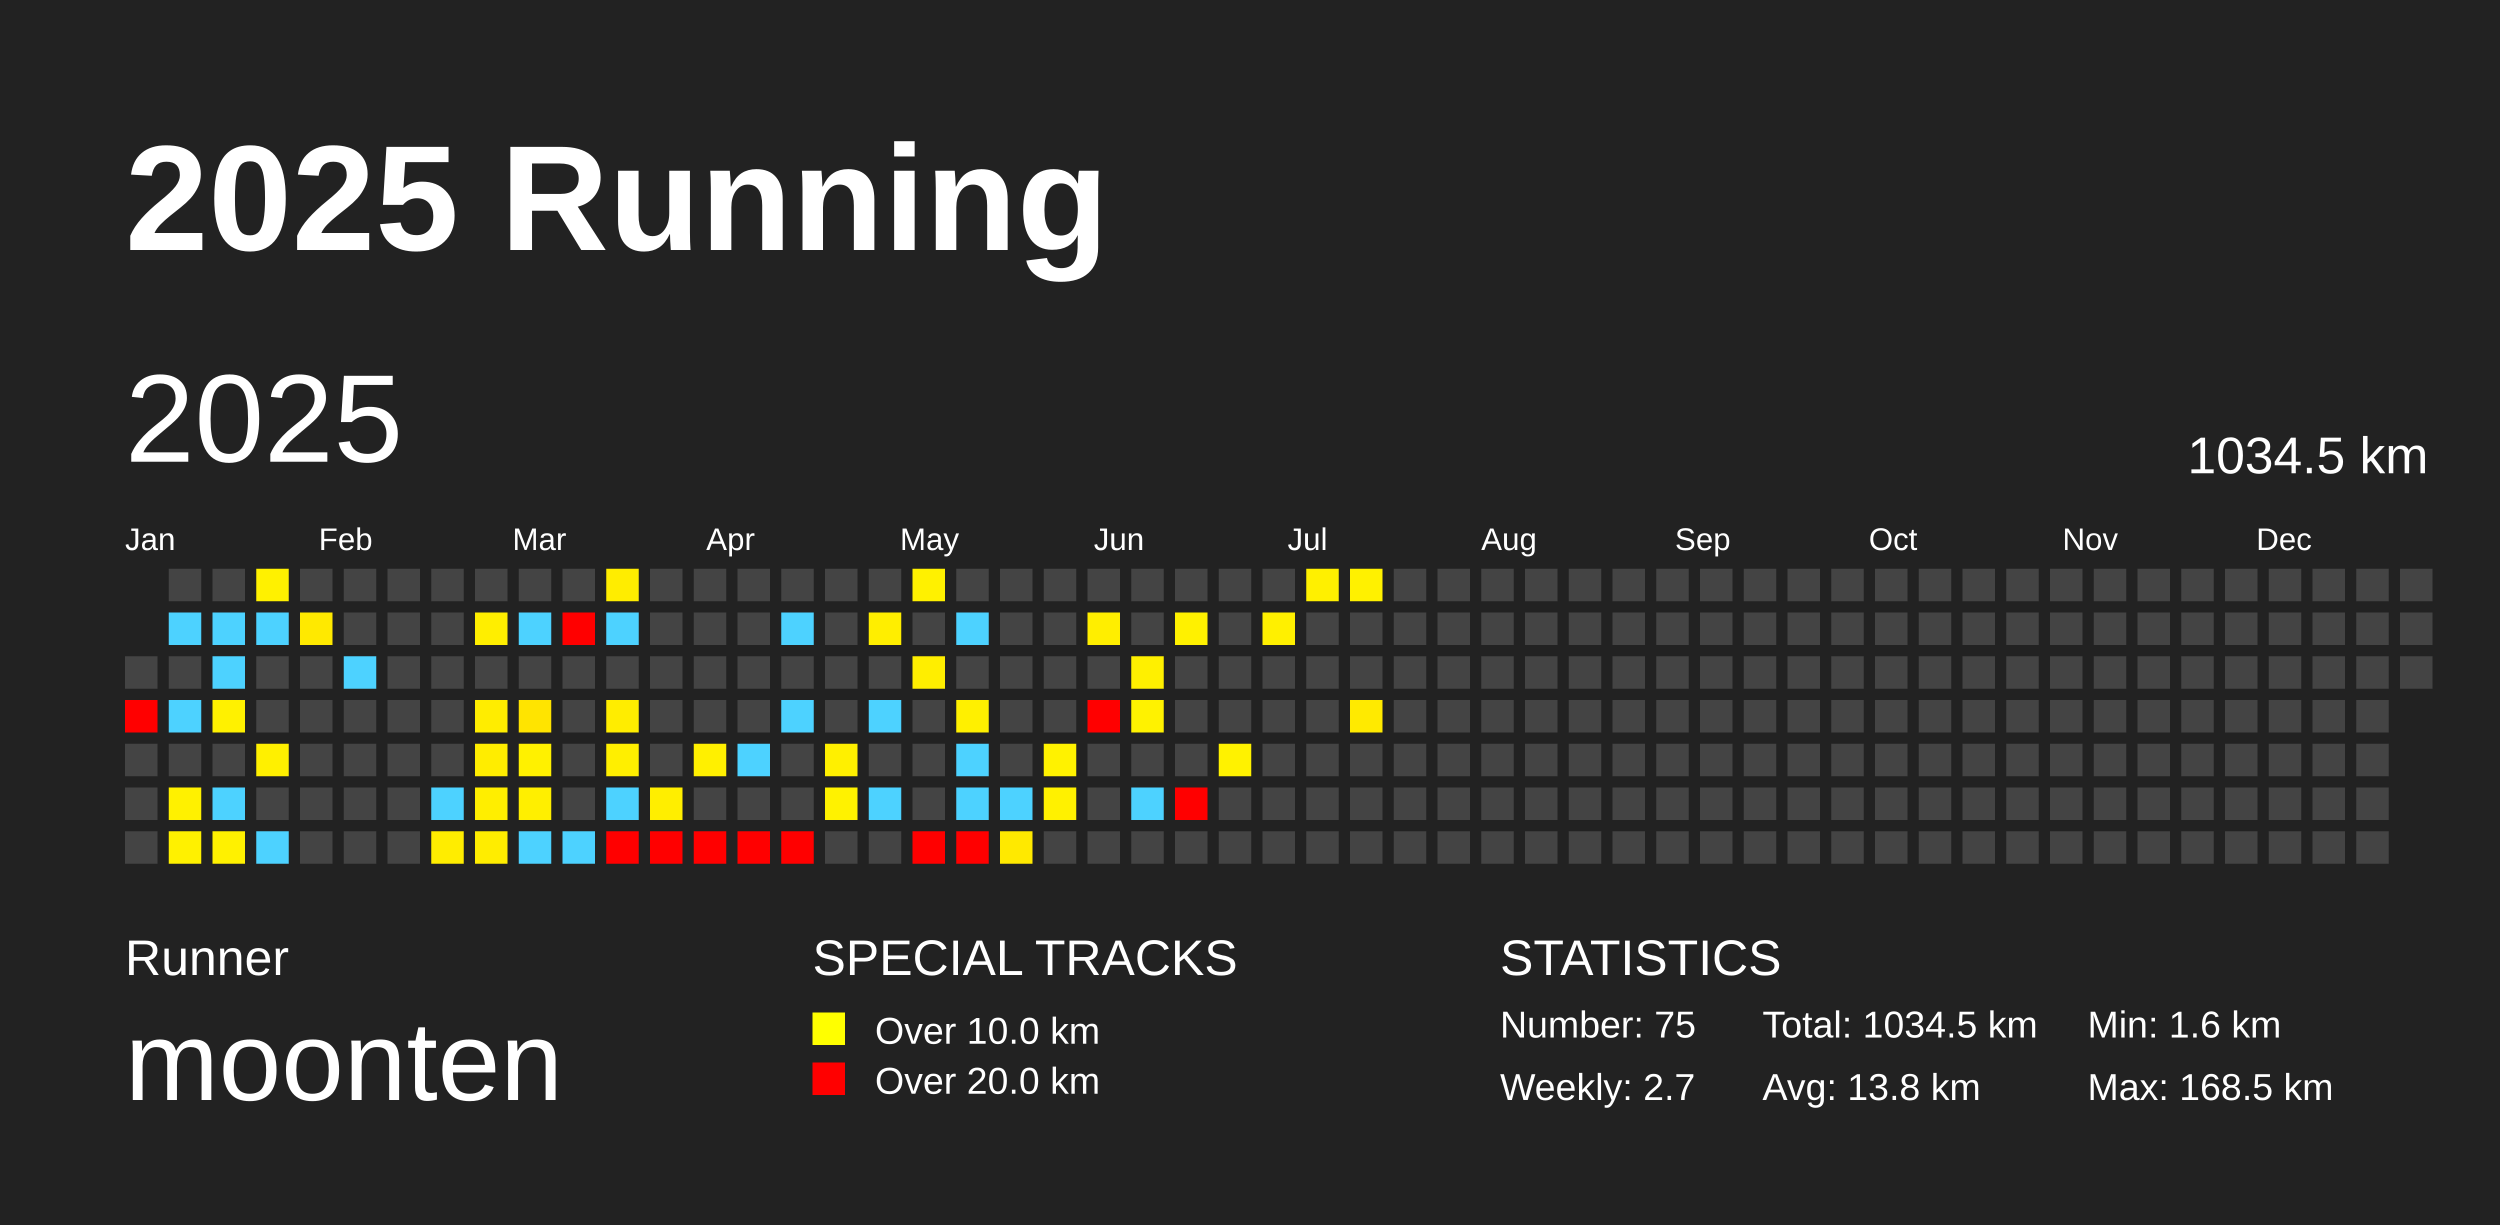
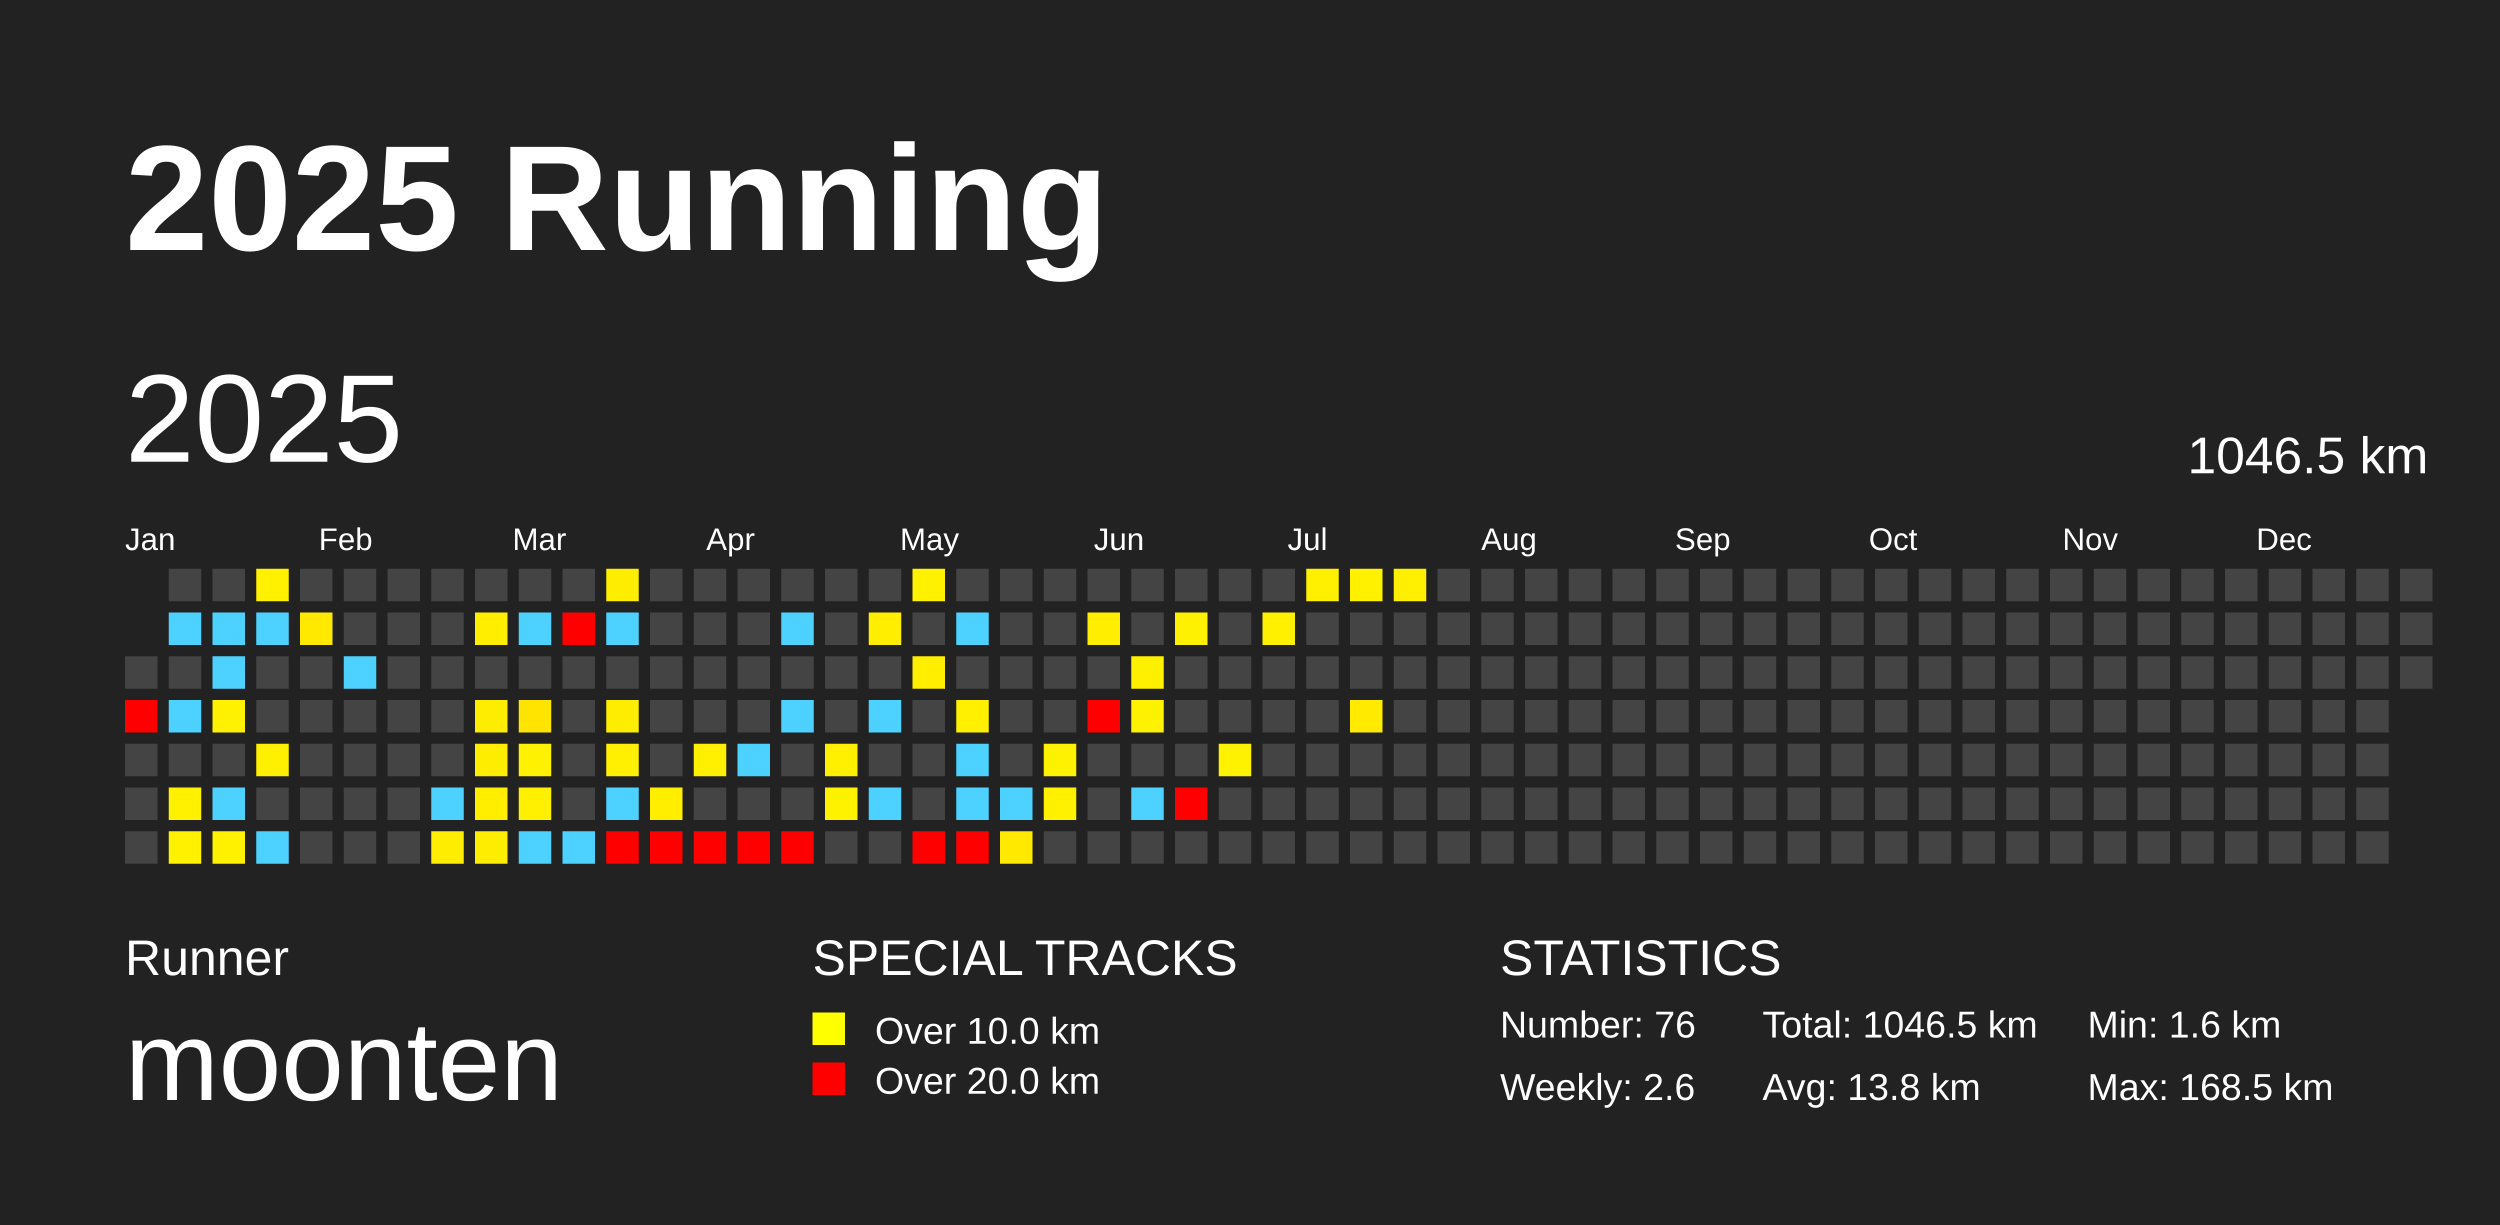
<svg xmlns="http://www.w3.org/2000/svg" baseProfile="full" height="98mm" version="1.1" viewBox="0,0,200,98" width="200mm">
  <defs />
  <rect fill="#222222" height="98" width="200" x="0" y="0" />
  <text fill="#FFFFFF" style="font-size:12px; font-family:Arial; font-weight:bold;" x="10" y="20">2025 Running</text>
  <text fill="#FFFFFF" style="font-size:4px; font-family:Arial" x="10" y="78">Runner</text>
  <text fill="#FFFFFF" style="font-size:9px; font-family:Arial" x="10" y="88">moonten</text>
  <text fill="#FFFFFF" style="font-size:4px; font-family:Arial" x="65" y="78">SPECIAL TRACKS</text>
  <rect fill="yellow" height="2.6" width="2.6" x="65" y="81" />
  <text fill="#FFFFFF" style="font-size:3px; font-family:Arial" x="70" y="83.5">Over 10.0 km</text>
  <rect fill="red" height="2.6" width="2.6" x="65" y="85" />
  <text fill="#FFFFFF" style="font-size:3px; font-family:Arial" x="70" y="87.5">Over 20.0 km</text>
  <text fill="#FFFFFF" style="font-size:4px; font-family:Arial" x="120" y="78">STATISTICS</text>
-   <text fill="#FFFFFF" style="font-size:3px; font-family:Arial" x="120" y="83">Number: 75</text>
-   <text fill="#FFFFFF" style="font-size:3px; font-family:Arial" x="120" y="88">Weekly: 2.7</text>
-   <text fill="#FFFFFF" style="font-size:3px; font-family:Arial" x="141" y="83">Total: 1034.5 km</text>
+   <text fill="#FFFFFF" style="font-size:3px; font-family:Arial" x="120" y="83">Number: 76</text>
+   <text fill="#FFFFFF" style="font-size:3px; font-family:Arial" x="120" y="88">Weekly: 2.6</text>
+   <text fill="#FFFFFF" style="font-size:3px; font-family:Arial" x="141" y="83">Total: 1046.5 km</text>
  <text fill="#FFFFFF" style="font-size:3px; font-family:Arial" x="141" y="88">Avg: 13.8 km</text>
  <text fill="#FFFFFF" style="font-size:3px; font-family:Arial" x="167" y="83">Min: 1.6 km</text>
  <text fill="#FFFFFF" style="font-size:3px; font-family:Arial" x="167" y="88">Max: 168.5 km</text>
  <text dominant-baseline="hanging" fill="#FFFFFF" style="font-size:10.0px; font-family:Arial;" x="10" y="30">2025</text>
-   <text dominant-baseline="hanging" fill="#FFFFFF" style="font-size:4.125px; font-family:Arial;" x="175" y="35">1034.5 km</text>
+   <text dominant-baseline="hanging" fill="#FFFFFF" style="font-size:4.125px; font-family:Arial;" x="175" y="35">1046.5 km</text>
  <text fill="#FFFFFF" style="font-size:2.5px; font-family:Arial" x="10.0" y="44">Jan</text>
  <text fill="#FFFFFF" style="font-size:2.5px; font-family:Arial" x="25.5" y="44">Feb</text>
  <text fill="#FFFFFF" style="font-size:2.5px; font-family:Arial" x="41.0" y="44">Mar</text>
  <text fill="#FFFFFF" style="font-size:2.5px; font-family:Arial" x="56.5" y="44">Apr</text>
  <text fill="#FFFFFF" style="font-size:2.5px; font-family:Arial" x="72.0" y="44">May</text>
  <text fill="#FFFFFF" style="font-size:2.5px; font-family:Arial" x="87.5" y="44">Jun</text>
  <text fill="#FFFFFF" style="font-size:2.5px; font-family:Arial" x="103.0" y="44">Jul</text>
  <text fill="#FFFFFF" style="font-size:2.5px; font-family:Arial" x="118.5" y="44">Aug</text>
  <text fill="#FFFFFF" style="font-size:2.5px; font-family:Arial" x="134.0" y="44">Sep</text>
  <text fill="#FFFFFF" style="font-size:2.5px; font-family:Arial" x="149.5" y="44">Oct</text>
  <text fill="#FFFFFF" style="font-size:2.5px; font-family:Arial" x="165.0" y="44">Nov</text>
  <text fill="#FFFFFF" style="font-size:2.5px; font-family:Arial" x="180.5" y="44">Dec</text>
  <rect fill="#444444" height="2.6" width="2.6" x="10.0" y="52.5" />
  <rect fill="red" height="2.6" width="2.6" x="10.0" y="56.0" />
  <rect fill="#444444" height="2.6" width="2.6" x="10.0" y="59.5" />
  <rect fill="#444444" height="2.6" width="2.6" x="10.0" y="63.0" />
  <rect fill="#444444" height="2.6" width="2.6" x="10.0" y="66.5" />
  <rect fill="#444444" height="2.6" width="2.6" x="13.5" y="45.5" />
  <rect fill="#4dd2ff" height="2.6" width="2.6" x="13.5" y="49.0" />
  <rect fill="#444444" height="2.6" width="2.6" x="13.5" y="52.5" />
  <rect fill="#4dd2ff" height="2.6" width="2.6" x="13.5" y="56.0" />
  <rect fill="#444444" height="2.6" width="2.6" x="13.5" y="59.5" />
  <rect fill="#fff100" height="2.6" width="2.6" x="13.5" y="63.0" />
  <rect fill="#fff100" height="2.6" width="2.6" x="13.5" y="66.5" />
  <rect fill="#444444" height="2.6" width="2.6" x="17.0" y="45.5" />
  <rect fill="#4dd2ff" height="2.6" width="2.6" x="17.0" y="49.0" />
  <rect fill="#4dd2ff" height="2.6" width="2.6" x="17.0" y="52.5" />
  <rect fill="#fff100" height="2.6" width="2.6" x="17.0" y="56.0" />
  <rect fill="#444444" height="2.6" width="2.6" x="17.0" y="59.5" />
  <rect fill="#4dd2ff" height="2.6" width="2.6" x="17.0" y="63.0" />
  <rect fill="#fff100" height="2.6" width="2.6" x="17.0" y="66.5" />
  <rect fill="#fff100" height="2.6" width="2.6" x="20.5" y="45.5" />
  <rect fill="#4dd2ff" height="2.6" width="2.6" x="20.5" y="49.0" />
  <rect fill="#444444" height="2.6" width="2.6" x="20.5" y="52.5" />
  <rect fill="#444444" height="2.6" width="2.6" x="20.5" y="56.0" />
  <rect fill="#fff000" height="2.6" width="2.6" x="20.5" y="59.5" />
  <rect fill="#444444" height="2.6" width="2.6" x="20.5" y="63.0" />
  <rect fill="#4dd2ff" height="2.6" width="2.6" x="20.5" y="66.5" />
  <rect fill="#444444" height="2.6" width="2.6" x="24.0" y="45.5" />
  <rect fill="#ffe900" height="2.6" width="2.6" x="24.0" y="49.0" />
  <rect fill="#444444" height="2.6" width="2.6" x="24.0" y="52.5" />
  <rect fill="#444444" height="2.6" width="2.6" x="24.0" y="56.0" />
  <rect fill="#444444" height="2.6" width="2.6" x="24.0" y="59.5" />
  <rect fill="#444444" height="2.6" width="2.6" x="24.0" y="63.0" />
  <rect fill="#444444" height="2.6" width="2.6" x="24.0" y="66.5" />
  <rect fill="#444444" height="2.6" width="2.6" x="27.5" y="45.5" />
  <rect fill="#444444" height="2.6" width="2.6" x="27.5" y="49.0" />
  <rect fill="#4dd2ff" height="2.6" width="2.6" x="27.5" y="52.5" />
  <rect fill="#444444" height="2.6" width="2.6" x="27.5" y="56.0" />
  <rect fill="#444444" height="2.6" width="2.6" x="27.5" y="59.5" />
  <rect fill="#444444" height="2.6" width="2.6" x="27.5" y="63.0" />
  <rect fill="#444444" height="2.6" width="2.6" x="27.5" y="66.5" />
  <rect fill="#444444" height="2.6" width="2.6" x="31.0" y="45.5" />
  <rect fill="#444444" height="2.6" width="2.6" x="31.0" y="49.0" />
  <rect fill="#444444" height="2.6" width="2.6" x="31.0" y="52.5" />
  <rect fill="#444444" height="2.6" width="2.6" x="31.0" y="56.0" />
  <rect fill="#444444" height="2.6" width="2.6" x="31.0" y="59.5" />
  <rect fill="#444444" height="2.6" width="2.6" x="31.0" y="63.0" />
  <rect fill="#444444" height="2.6" width="2.6" x="31.0" y="66.5" />
  <rect fill="#444444" height="2.6" width="2.6" x="34.5" y="45.5" />
  <rect fill="#444444" height="2.6" width="2.6" x="34.5" y="49.0" />
  <rect fill="#444444" height="2.6" width="2.6" x="34.5" y="52.5" />
  <rect fill="#444444" height="2.6" width="2.6" x="34.5" y="56.0" />
  <rect fill="#444444" height="2.6" width="2.6" x="34.5" y="59.5" />
  <rect fill="#4dd2ff" height="2.6" width="2.6" x="34.5" y="63.0" />
  <rect fill="#ffed00" height="2.6" width="2.6" x="34.5" y="66.5" />
  <rect fill="#444444" height="2.6" width="2.6" x="38.0" y="45.5" />
  <rect fill="#ffee00" height="2.6" width="2.6" x="38.0" y="49.0" />
  <rect fill="#444444" height="2.6" width="2.6" x="38.0" y="52.5" />
  <rect fill="#ffed00" height="2.6" width="2.6" x="38.0" y="56.0" />
  <rect fill="#ffed00" height="2.6" width="2.6" x="38.0" y="59.5" />
  <rect fill="#ffee00" height="2.6" width="2.6" x="38.0" y="63.0" />
  <rect fill="#ffed00" height="2.6" width="2.6" x="38.0" y="66.5" />
  <rect fill="#444444" height="2.6" width="2.6" x="41.5" y="45.5" />
  <rect fill="#4dd2ff" height="2.6" width="2.6" x="41.5" y="49.0" />
  <rect fill="#444444" height="2.6" width="2.6" x="41.5" y="52.5" />
  <rect fill="#ffe400" height="2.6" width="2.6" x="41.5" y="56.0" />
  <rect fill="#fff100" height="2.6" width="2.6" x="41.5" y="59.5" />
  <rect fill="#ffef00" height="2.6" width="2.6" x="41.5" y="63.0" />
  <rect fill="#4dd2ff" height="2.6" width="2.6" x="41.5" y="66.5" />
  <rect fill="#444444" height="2.6" width="2.6" x="45.0" y="45.5" />
  <rect fill="red" height="2.6" width="2.6" x="45.0" y="49.0" />
  <rect fill="#444444" height="2.6" width="2.6" x="45.0" y="52.5" />
  <rect fill="#444444" height="2.6" width="2.6" x="45.0" y="56.0" />
  <rect fill="#444444" height="2.6" width="2.6" x="45.0" y="59.5" />
  <rect fill="#444444" height="2.6" width="2.6" x="45.0" y="63.0" />
  <rect fill="#4dd2ff" height="2.6" width="2.6" x="45.0" y="66.5" />
  <rect fill="#ffed00" height="2.6" width="2.6" x="48.5" y="45.5" />
  <rect fill="#4dd2ff" height="2.6" width="2.6" x="48.5" y="49.0" />
  <rect fill="#444444" height="2.6" width="2.6" x="48.5" y="52.5" />
  <rect fill="#ffed00" height="2.6" width="2.6" x="48.5" y="56.0" />
  <rect fill="#ffef00" height="2.6" width="2.6" x="48.5" y="59.5" />
  <rect fill="#4dd2ff" height="2.6" width="2.6" x="48.5" y="63.0" />
  <rect fill="red" height="2.6" width="2.6" x="48.5" y="66.5" />
  <rect fill="#444444" height="2.6" width="2.6" x="52.0" y="45.5" />
  <rect fill="#444444" height="2.6" width="2.6" x="52.0" y="49.0" />
  <rect fill="#444444" height="2.6" width="2.6" x="52.0" y="52.5" />
  <rect fill="#444444" height="2.6" width="2.6" x="52.0" y="56.0" />
  <rect fill="#444444" height="2.6" width="2.6" x="52.0" y="59.5" />
  <rect fill="#ffee00" height="2.6" width="2.6" x="52.0" y="63.0" />
  <rect fill="red" height="2.6" width="2.6" x="52.0" y="66.5" />
  <rect fill="#444444" height="2.6" width="2.6" x="55.5" y="45.5" />
  <rect fill="#444444" height="2.6" width="2.6" x="55.5" y="49.0" />
  <rect fill="#444444" height="2.6" width="2.6" x="55.5" y="52.5" />
  <rect fill="#444444" height="2.6" width="2.6" x="55.5" y="56.0" />
  <rect fill="#fff000" height="2.6" width="2.6" x="55.5" y="59.5" />
  <rect fill="#444444" height="2.6" width="2.6" x="55.5" y="63.0" />
  <rect fill="red" height="2.6" width="2.6" x="55.5" y="66.5" />
  <rect fill="#444444" height="2.6" width="2.6" x="59.0" y="45.5" />
  <rect fill="#444444" height="2.6" width="2.6" x="59.0" y="49.0" />
  <rect fill="#444444" height="2.6" width="2.6" x="59.0" y="52.5" />
  <rect fill="#444444" height="2.6" width="2.6" x="59.0" y="56.0" />
  <rect fill="#4dd2ff" height="2.6" width="2.6" x="59.0" y="59.5" />
  <rect fill="#444444" height="2.6" width="2.6" x="59.0" y="63.0" />
  <rect fill="red" height="2.6" width="2.6" x="59.0" y="66.5" />
  <rect fill="#444444" height="2.6" width="2.6" x="62.5" y="45.5" />
  <rect fill="#4dd2ff" height="2.6" width="2.6" x="62.5" y="49.0" />
  <rect fill="#444444" height="2.6" width="2.6" x="62.5" y="52.5" />
  <rect fill="#4dd2ff" height="2.6" width="2.6" x="62.5" y="56.0" />
  <rect fill="#444444" height="2.6" width="2.6" x="62.5" y="59.5" />
  <rect fill="#444444" height="2.6" width="2.6" x="62.5" y="63.0" />
  <rect fill="red" height="2.6" width="2.6" x="62.5" y="66.5" />
  <rect fill="#444444" height="2.6" width="2.6" x="66.0" y="45.5" />
  <rect fill="#444444" height="2.6" width="2.6" x="66.0" y="49.0" />
  <rect fill="#444444" height="2.6" width="2.6" x="66.0" y="52.5" />
  <rect fill="#444444" height="2.6" width="2.6" x="66.0" y="56.0" />
  <rect fill="#fff000" height="2.6" width="2.6" x="66.0" y="59.5" />
  <rect fill="#fff200" height="2.6" width="2.6" x="66.0" y="63.0" />
  <rect fill="#444444" height="2.6" width="2.6" x="66.0" y="66.5" />
  <rect fill="#444444" height="2.6" width="2.6" x="69.5" y="45.5" />
  <rect fill="#ffee00" height="2.6" width="2.6" x="69.5" y="49.0" />
  <rect fill="#444444" height="2.6" width="2.6" x="69.5" y="52.5" />
  <rect fill="#4dd2ff" height="2.6" width="2.6" x="69.5" y="56.0" />
  <rect fill="#444444" height="2.6" width="2.6" x="69.5" y="59.5" />
  <rect fill="#4dd2ff" height="2.6" width="2.6" x="69.5" y="63.0" />
  <rect fill="#444444" height="2.6" width="2.6" x="69.5" y="66.5" />
  <rect fill="#fff100" height="2.6" width="2.6" x="73.0" y="45.5" />
  <rect fill="#444444" height="2.6" width="2.6" x="73.0" y="49.0" />
  <rect fill="#ffee00" height="2.6" width="2.6" x="73.0" y="52.5" />
  <rect fill="#444444" height="2.6" width="2.6" x="73.0" y="56.0" />
  <rect fill="#444444" height="2.6" width="2.6" x="73.0" y="59.5" />
  <rect fill="#444444" height="2.6" width="2.6" x="73.0" y="63.0" />
  <rect fill="red" height="2.6" width="2.6" x="73.0" y="66.5" />
  <rect fill="#444444" height="2.6" width="2.6" x="76.5" y="45.5" />
  <rect fill="#4dd2ff" height="2.6" width="2.6" x="76.5" y="49.0" />
  <rect fill="#444444" height="2.6" width="2.6" x="76.5" y="52.5" />
  <rect fill="#fff000" height="2.6" width="2.6" x="76.5" y="56.0" />
  <rect fill="#4dd2ff" height="2.6" width="2.6" x="76.5" y="59.5" />
  <rect fill="#4dd2ff" height="2.6" width="2.6" x="76.5" y="63.0" />
  <rect fill="red" height="2.6" width="2.6" x="76.5" y="66.5" />
  <rect fill="#444444" height="2.6" width="2.6" x="80.0" y="45.5" />
  <rect fill="#444444" height="2.6" width="2.6" x="80.0" y="49.0" />
  <rect fill="#444444" height="2.6" width="2.6" x="80.0" y="52.5" />
  <rect fill="#444444" height="2.6" width="2.6" x="80.0" y="56.0" />
  <rect fill="#444444" height="2.6" width="2.6" x="80.0" y="59.5" />
  <rect fill="#4dd2ff" height="2.6" width="2.6" x="80.0" y="63.0" />
  <rect fill="#ffe900" height="2.6" width="2.6" x="80.0" y="66.5" />
  <rect fill="#444444" height="2.6" width="2.6" x="83.5" y="45.5" />
  <rect fill="#444444" height="2.6" width="2.6" x="83.5" y="49.0" />
  <rect fill="#444444" height="2.6" width="2.6" x="83.5" y="52.5" />
  <rect fill="#444444" height="2.6" width="2.6" x="83.5" y="56.0" />
  <rect fill="#fff200" height="2.6" width="2.6" x="83.5" y="59.5" />
  <rect fill="#fff100" height="2.6" width="2.6" x="83.5" y="63.0" />
  <rect fill="#444444" height="2.6" width="2.6" x="83.5" y="66.5" />
  <rect fill="#444444" height="2.6" width="2.6" x="87.0" y="45.5" />
  <rect fill="#ffee00" height="2.6" width="2.6" x="87.0" y="49.0" />
  <rect fill="#444444" height="2.6" width="2.6" x="87.0" y="52.5" />
  <rect fill="red" height="2.6" width="2.6" x="87.0" y="56.0" />
  <rect fill="#444444" height="2.6" width="2.6" x="87.0" y="59.5" />
  <rect fill="#444444" height="2.6" width="2.6" x="87.0" y="63.0" />
  <rect fill="#444444" height="2.6" width="2.6" x="87.0" y="66.5" />
  <rect fill="#444444" height="2.6" width="2.6" x="90.5" y="45.5" />
  <rect fill="#444444" height="2.6" width="2.6" x="90.5" y="49.0" />
  <rect fill="#fff000" height="2.6" width="2.6" x="90.5" y="52.5" />
  <rect fill="#fff200" height="2.6" width="2.6" x="90.5" y="56.0" />
  <rect fill="#444444" height="2.6" width="2.6" x="90.5" y="59.5" />
  <rect fill="#4dd2ff" height="2.6" width="2.6" x="90.5" y="63.0" />
  <rect fill="#444444" height="2.6" width="2.6" x="90.5" y="66.5" />
  <rect fill="#444444" height="2.6" width="2.6" x="94.0" y="45.5" />
  <rect fill="#fff100" height="2.6" width="2.6" x="94.0" y="49.0" />
  <rect fill="#444444" height="2.6" width="2.6" x="94.0" y="52.5" />
  <rect fill="#444444" height="2.6" width="2.6" x="94.0" y="56.0" />
  <rect fill="#444444" height="2.6" width="2.6" x="94.0" y="59.5" />
  <rect fill="red" height="2.6" width="2.6" x="94.0" y="63.0" />
  <rect fill="#444444" height="2.6" width="2.6" x="94.0" y="66.5" />
  <rect fill="#444444" height="2.6" width="2.6" x="97.5" y="45.5" />
  <rect fill="#444444" height="2.6" width="2.6" x="97.5" y="49.0" />
  <rect fill="#444444" height="2.6" width="2.6" x="97.5" y="52.5" />
  <rect fill="#444444" height="2.6" width="2.6" x="97.5" y="56.0" />
  <rect fill="#fff200" height="2.6" width="2.6" x="97.5" y="59.5" />
  <rect fill="#444444" height="2.6" width="2.6" x="97.5" y="63.0" />
  <rect fill="#444444" height="2.6" width="2.6" x="97.5" y="66.5" />
  <rect fill="#444444" height="2.6" width="2.6" x="101.0" y="45.5" />
  <rect fill="#fff000" height="2.6" width="2.6" x="101.0" y="49.0" />
  <rect fill="#444444" height="2.6" width="2.6" x="101.0" y="52.5" />
  <rect fill="#444444" height="2.6" width="2.6" x="101.0" y="56.0" />
  <rect fill="#444444" height="2.6" width="2.6" x="101.0" y="59.5" />
  <rect fill="#444444" height="2.6" width="2.6" x="101.0" y="63.0" />
  <rect fill="#444444" height="2.6" width="2.6" x="101.0" y="66.5" />
  <rect fill="#fff000" height="2.6" width="2.6" x="104.5" y="45.5" />
  <rect fill="#444444" height="2.6" width="2.6" x="104.5" y="49.0" />
  <rect fill="#444444" height="2.6" width="2.6" x="104.5" y="52.5" />
  <rect fill="#444444" height="2.6" width="2.6" x="104.5" y="56.0" />
  <rect fill="#444444" height="2.6" width="2.6" x="104.5" y="59.5" />
  <rect fill="#444444" height="2.6" width="2.6" x="104.5" y="63.0" />
  <rect fill="#444444" height="2.6" width="2.6" x="104.5" y="66.5" />
  <rect fill="#fff100" height="2.6" width="2.6" x="108.0" y="45.5" />
  <rect fill="#444444" height="2.6" width="2.6" x="108.0" y="49.0" />
  <rect fill="#444444" height="2.6" width="2.6" x="108.0" y="52.5" />
  <rect fill="#ffea00" height="2.6" width="2.6" x="108.0" y="56.0" />
  <rect fill="#444444" height="2.6" width="2.6" x="108.0" y="59.5" />
  <rect fill="#444444" height="2.6" width="2.6" x="108.0" y="63.0" />
  <rect fill="#444444" height="2.6" width="2.6" x="108.0" y="66.5" />
-   <rect fill="#444444" height="2.6" width="2.6" x="111.5" y="45.5" />
+   <rect fill="#ffef00" height="2.6" width="2.6" x="111.5" y="45.5" />
  <rect fill="#444444" height="2.6" width="2.6" x="111.5" y="49.0" />
  <rect fill="#444444" height="2.6" width="2.6" x="111.5" y="52.5" />
  <rect fill="#444444" height="2.6" width="2.6" x="111.5" y="56.0" />
  <rect fill="#444444" height="2.6" width="2.6" x="111.5" y="59.5" />
  <rect fill="#444444" height="2.6" width="2.6" x="111.5" y="63.0" />
  <rect fill="#444444" height="2.6" width="2.6" x="111.5" y="66.5" />
  <rect fill="#444444" height="2.6" width="2.6" x="115.0" y="45.5" />
  <rect fill="#444444" height="2.6" width="2.6" x="115.0" y="49.0" />
  <rect fill="#444444" height="2.6" width="2.6" x="115.0" y="52.5" />
  <rect fill="#444444" height="2.6" width="2.6" x="115.0" y="56.0" />
  <rect fill="#444444" height="2.6" width="2.6" x="115.0" y="59.5" />
  <rect fill="#444444" height="2.6" width="2.6" x="115.0" y="63.0" />
  <rect fill="#444444" height="2.6" width="2.6" x="115.0" y="66.5" />
  <rect fill="#444444" height="2.6" width="2.6" x="118.5" y="45.5" />
  <rect fill="#444444" height="2.6" width="2.6" x="118.5" y="49.0" />
  <rect fill="#444444" height="2.6" width="2.6" x="118.5" y="52.5" />
  <rect fill="#444444" height="2.6" width="2.6" x="118.5" y="56.0" />
  <rect fill="#444444" height="2.6" width="2.6" x="118.5" y="59.5" />
  <rect fill="#444444" height="2.6" width="2.6" x="118.5" y="63.0" />
  <rect fill="#444444" height="2.6" width="2.6" x="118.5" y="66.5" />
  <rect fill="#444444" height="2.6" width="2.6" x="122.0" y="45.5" />
  <rect fill="#444444" height="2.6" width="2.6" x="122.0" y="49.0" />
  <rect fill="#444444" height="2.6" width="2.6" x="122.0" y="52.5" />
  <rect fill="#444444" height="2.6" width="2.6" x="122.0" y="56.0" />
  <rect fill="#444444" height="2.6" width="2.6" x="122.0" y="59.5" />
  <rect fill="#444444" height="2.6" width="2.6" x="122.0" y="63.0" />
  <rect fill="#444444" height="2.6" width="2.6" x="122.0" y="66.5" />
  <rect fill="#444444" height="2.6" width="2.6" x="125.5" y="45.5" />
  <rect fill="#444444" height="2.6" width="2.6" x="125.5" y="49.0" />
  <rect fill="#444444" height="2.6" width="2.6" x="125.5" y="52.5" />
  <rect fill="#444444" height="2.6" width="2.6" x="125.5" y="56.0" />
  <rect fill="#444444" height="2.6" width="2.6" x="125.5" y="59.5" />
  <rect fill="#444444" height="2.6" width="2.6" x="125.5" y="63.0" />
  <rect fill="#444444" height="2.6" width="2.6" x="125.5" y="66.5" />
  <rect fill="#444444" height="2.6" width="2.6" x="129.0" y="45.5" />
  <rect fill="#444444" height="2.6" width="2.6" x="129.0" y="49.0" />
  <rect fill="#444444" height="2.6" width="2.6" x="129.0" y="52.5" />
  <rect fill="#444444" height="2.6" width="2.6" x="129.0" y="56.0" />
  <rect fill="#444444" height="2.6" width="2.6" x="129.0" y="59.5" />
  <rect fill="#444444" height="2.6" width="2.6" x="129.0" y="63.0" />
  <rect fill="#444444" height="2.6" width="2.6" x="129.0" y="66.5" />
  <rect fill="#444444" height="2.6" width="2.6" x="132.5" y="45.5" />
  <rect fill="#444444" height="2.6" width="2.6" x="132.5" y="49.0" />
  <rect fill="#444444" height="2.6" width="2.6" x="132.5" y="52.5" />
  <rect fill="#444444" height="2.6" width="2.6" x="132.5" y="56.0" />
  <rect fill="#444444" height="2.6" width="2.6" x="132.5" y="59.5" />
  <rect fill="#444444" height="2.6" width="2.6" x="132.5" y="63.0" />
  <rect fill="#444444" height="2.6" width="2.6" x="132.5" y="66.5" />
  <rect fill="#444444" height="2.6" width="2.6" x="136.0" y="45.5" />
  <rect fill="#444444" height="2.6" width="2.6" x="136.0" y="49.0" />
  <rect fill="#444444" height="2.6" width="2.6" x="136.0" y="52.5" />
  <rect fill="#444444" height="2.6" width="2.6" x="136.0" y="56.0" />
  <rect fill="#444444" height="2.6" width="2.6" x="136.0" y="59.5" />
  <rect fill="#444444" height="2.6" width="2.6" x="136.0" y="63.0" />
  <rect fill="#444444" height="2.6" width="2.6" x="136.0" y="66.5" />
  <rect fill="#444444" height="2.6" width="2.6" x="139.5" y="45.5" />
  <rect fill="#444444" height="2.6" width="2.6" x="139.5" y="49.0" />
  <rect fill="#444444" height="2.6" width="2.6" x="139.5" y="52.5" />
  <rect fill="#444444" height="2.6" width="2.6" x="139.5" y="56.0" />
  <rect fill="#444444" height="2.6" width="2.6" x="139.5" y="59.5" />
  <rect fill="#444444" height="2.6" width="2.6" x="139.5" y="63.0" />
  <rect fill="#444444" height="2.6" width="2.6" x="139.5" y="66.5" />
  <rect fill="#444444" height="2.6" width="2.6" x="143.0" y="45.5" />
  <rect fill="#444444" height="2.6" width="2.6" x="143.0" y="49.0" />
  <rect fill="#444444" height="2.6" width="2.6" x="143.0" y="52.5" />
  <rect fill="#444444" height="2.6" width="2.6" x="143.0" y="56.0" />
  <rect fill="#444444" height="2.6" width="2.6" x="143.0" y="59.5" />
  <rect fill="#444444" height="2.6" width="2.6" x="143.0" y="63.0" />
  <rect fill="#444444" height="2.6" width="2.6" x="143.0" y="66.5" />
  <rect fill="#444444" height="2.6" width="2.6" x="146.5" y="45.5" />
  <rect fill="#444444" height="2.6" width="2.6" x="146.5" y="49.0" />
  <rect fill="#444444" height="2.6" width="2.6" x="146.5" y="52.5" />
  <rect fill="#444444" height="2.6" width="2.6" x="146.5" y="56.0" />
  <rect fill="#444444" height="2.6" width="2.6" x="146.5" y="59.5" />
  <rect fill="#444444" height="2.6" width="2.6" x="146.5" y="63.0" />
  <rect fill="#444444" height="2.6" width="2.6" x="146.5" y="66.5" />
  <rect fill="#444444" height="2.6" width="2.6" x="150.0" y="45.5" />
  <rect fill="#444444" height="2.6" width="2.6" x="150.0" y="49.0" />
  <rect fill="#444444" height="2.6" width="2.6" x="150.0" y="52.5" />
  <rect fill="#444444" height="2.6" width="2.6" x="150.0" y="56.0" />
  <rect fill="#444444" height="2.6" width="2.6" x="150.0" y="59.5" />
  <rect fill="#444444" height="2.6" width="2.6" x="150.0" y="63.0" />
  <rect fill="#444444" height="2.6" width="2.6" x="150.0" y="66.5" />
  <rect fill="#444444" height="2.6" width="2.6" x="153.5" y="45.5" />
  <rect fill="#444444" height="2.6" width="2.6" x="153.5" y="49.0" />
  <rect fill="#444444" height="2.6" width="2.6" x="153.5" y="52.5" />
  <rect fill="#444444" height="2.6" width="2.6" x="153.5" y="56.0" />
  <rect fill="#444444" height="2.6" width="2.6" x="153.5" y="59.5" />
  <rect fill="#444444" height="2.6" width="2.6" x="153.5" y="63.0" />
  <rect fill="#444444" height="2.6" width="2.6" x="153.5" y="66.5" />
  <rect fill="#444444" height="2.6" width="2.6" x="157.0" y="45.5" />
  <rect fill="#444444" height="2.6" width="2.6" x="157.0" y="49.0" />
  <rect fill="#444444" height="2.6" width="2.6" x="157.0" y="52.5" />
  <rect fill="#444444" height="2.6" width="2.6" x="157.0" y="56.0" />
  <rect fill="#444444" height="2.6" width="2.6" x="157.0" y="59.5" />
  <rect fill="#444444" height="2.6" width="2.6" x="157.0" y="63.0" />
  <rect fill="#444444" height="2.6" width="2.6" x="157.0" y="66.5" />
  <rect fill="#444444" height="2.6" width="2.6" x="160.5" y="45.5" />
  <rect fill="#444444" height="2.6" width="2.6" x="160.5" y="49.0" />
  <rect fill="#444444" height="2.6" width="2.6" x="160.5" y="52.5" />
  <rect fill="#444444" height="2.6" width="2.6" x="160.5" y="56.0" />
  <rect fill="#444444" height="2.6" width="2.6" x="160.5" y="59.5" />
  <rect fill="#444444" height="2.6" width="2.6" x="160.5" y="63.0" />
  <rect fill="#444444" height="2.6" width="2.6" x="160.5" y="66.5" />
  <rect fill="#444444" height="2.6" width="2.6" x="164.0" y="45.5" />
  <rect fill="#444444" height="2.6" width="2.6" x="164.0" y="49.0" />
  <rect fill="#444444" height="2.6" width="2.6" x="164.0" y="52.5" />
  <rect fill="#444444" height="2.6" width="2.6" x="164.0" y="56.0" />
  <rect fill="#444444" height="2.6" width="2.6" x="164.0" y="59.5" />
  <rect fill="#444444" height="2.6" width="2.6" x="164.0" y="63.0" />
  <rect fill="#444444" height="2.6" width="2.6" x="164.0" y="66.5" />
  <rect fill="#444444" height="2.6" width="2.6" x="167.5" y="45.5" />
  <rect fill="#444444" height="2.6" width="2.6" x="167.5" y="49.0" />
  <rect fill="#444444" height="2.6" width="2.6" x="167.5" y="52.5" />
  <rect fill="#444444" height="2.6" width="2.6" x="167.5" y="56.0" />
  <rect fill="#444444" height="2.6" width="2.6" x="167.5" y="59.5" />
  <rect fill="#444444" height="2.6" width="2.6" x="167.5" y="63.0" />
  <rect fill="#444444" height="2.6" width="2.6" x="167.5" y="66.5" />
  <rect fill="#444444" height="2.6" width="2.6" x="171.0" y="45.5" />
  <rect fill="#444444" height="2.6" width="2.6" x="171.0" y="49.0" />
  <rect fill="#444444" height="2.6" width="2.6" x="171.0" y="52.5" />
  <rect fill="#444444" height="2.6" width="2.6" x="171.0" y="56.0" />
  <rect fill="#444444" height="2.6" width="2.6" x="171.0" y="59.5" />
  <rect fill="#444444" height="2.6" width="2.6" x="171.0" y="63.0" />
  <rect fill="#444444" height="2.6" width="2.6" x="171.0" y="66.5" />
  <rect fill="#444444" height="2.6" width="2.6" x="174.5" y="45.5" />
  <rect fill="#444444" height="2.6" width="2.6" x="174.5" y="49.0" />
  <rect fill="#444444" height="2.6" width="2.6" x="174.5" y="52.5" />
  <rect fill="#444444" height="2.6" width="2.6" x="174.5" y="56.0" />
  <rect fill="#444444" height="2.6" width="2.6" x="174.5" y="59.5" />
  <rect fill="#444444" height="2.6" width="2.6" x="174.5" y="63.0" />
  <rect fill="#444444" height="2.6" width="2.6" x="174.5" y="66.5" />
  <rect fill="#444444" height="2.6" width="2.6" x="178.0" y="45.5" />
  <rect fill="#444444" height="2.6" width="2.6" x="178.0" y="49.0" />
  <rect fill="#444444" height="2.6" width="2.6" x="178.0" y="52.5" />
  <rect fill="#444444" height="2.6" width="2.6" x="178.0" y="56.0" />
  <rect fill="#444444" height="2.6" width="2.6" x="178.0" y="59.5" />
  <rect fill="#444444" height="2.6" width="2.6" x="178.0" y="63.0" />
  <rect fill="#444444" height="2.6" width="2.6" x="178.0" y="66.5" />
  <rect fill="#444444" height="2.6" width="2.6" x="181.5" y="45.5" />
  <rect fill="#444444" height="2.6" width="2.6" x="181.5" y="49.0" />
  <rect fill="#444444" height="2.6" width="2.6" x="181.5" y="52.5" />
  <rect fill="#444444" height="2.6" width="2.6" x="181.5" y="56.0" />
  <rect fill="#444444" height="2.6" width="2.6" x="181.5" y="59.5" />
  <rect fill="#444444" height="2.6" width="2.6" x="181.5" y="63.0" />
  <rect fill="#444444" height="2.6" width="2.6" x="181.5" y="66.5" />
  <rect fill="#444444" height="2.6" width="2.6" x="185.0" y="45.5" />
  <rect fill="#444444" height="2.6" width="2.6" x="185.0" y="49.0" />
  <rect fill="#444444" height="2.6" width="2.6" x="185.0" y="52.5" />
  <rect fill="#444444" height="2.6" width="2.6" x="185.0" y="56.0" />
  <rect fill="#444444" height="2.6" width="2.6" x="185.0" y="59.5" />
  <rect fill="#444444" height="2.6" width="2.6" x="185.0" y="63.0" />
  <rect fill="#444444" height="2.6" width="2.6" x="185.0" y="66.5" />
  <rect fill="#444444" height="2.6" width="2.6" x="188.5" y="45.5" />
  <rect fill="#444444" height="2.6" width="2.6" x="188.5" y="49.0" />
  <rect fill="#444444" height="2.6" width="2.6" x="188.5" y="52.5" />
  <rect fill="#444444" height="2.6" width="2.6" x="188.5" y="56.0" />
  <rect fill="#444444" height="2.6" width="2.6" x="188.5" y="59.5" />
  <rect fill="#444444" height="2.6" width="2.6" x="188.5" y="63.0" />
  <rect fill="#444444" height="2.6" width="2.6" x="188.5" y="66.5" />
  <rect fill="#444444" height="2.6" width="2.6" x="192.0" y="45.5" />
  <rect fill="#444444" height="2.6" width="2.6" x="192.0" y="49.0" />
  <rect fill="#444444" height="2.6" width="2.6" x="192.0" y="52.5" />
</svg>
